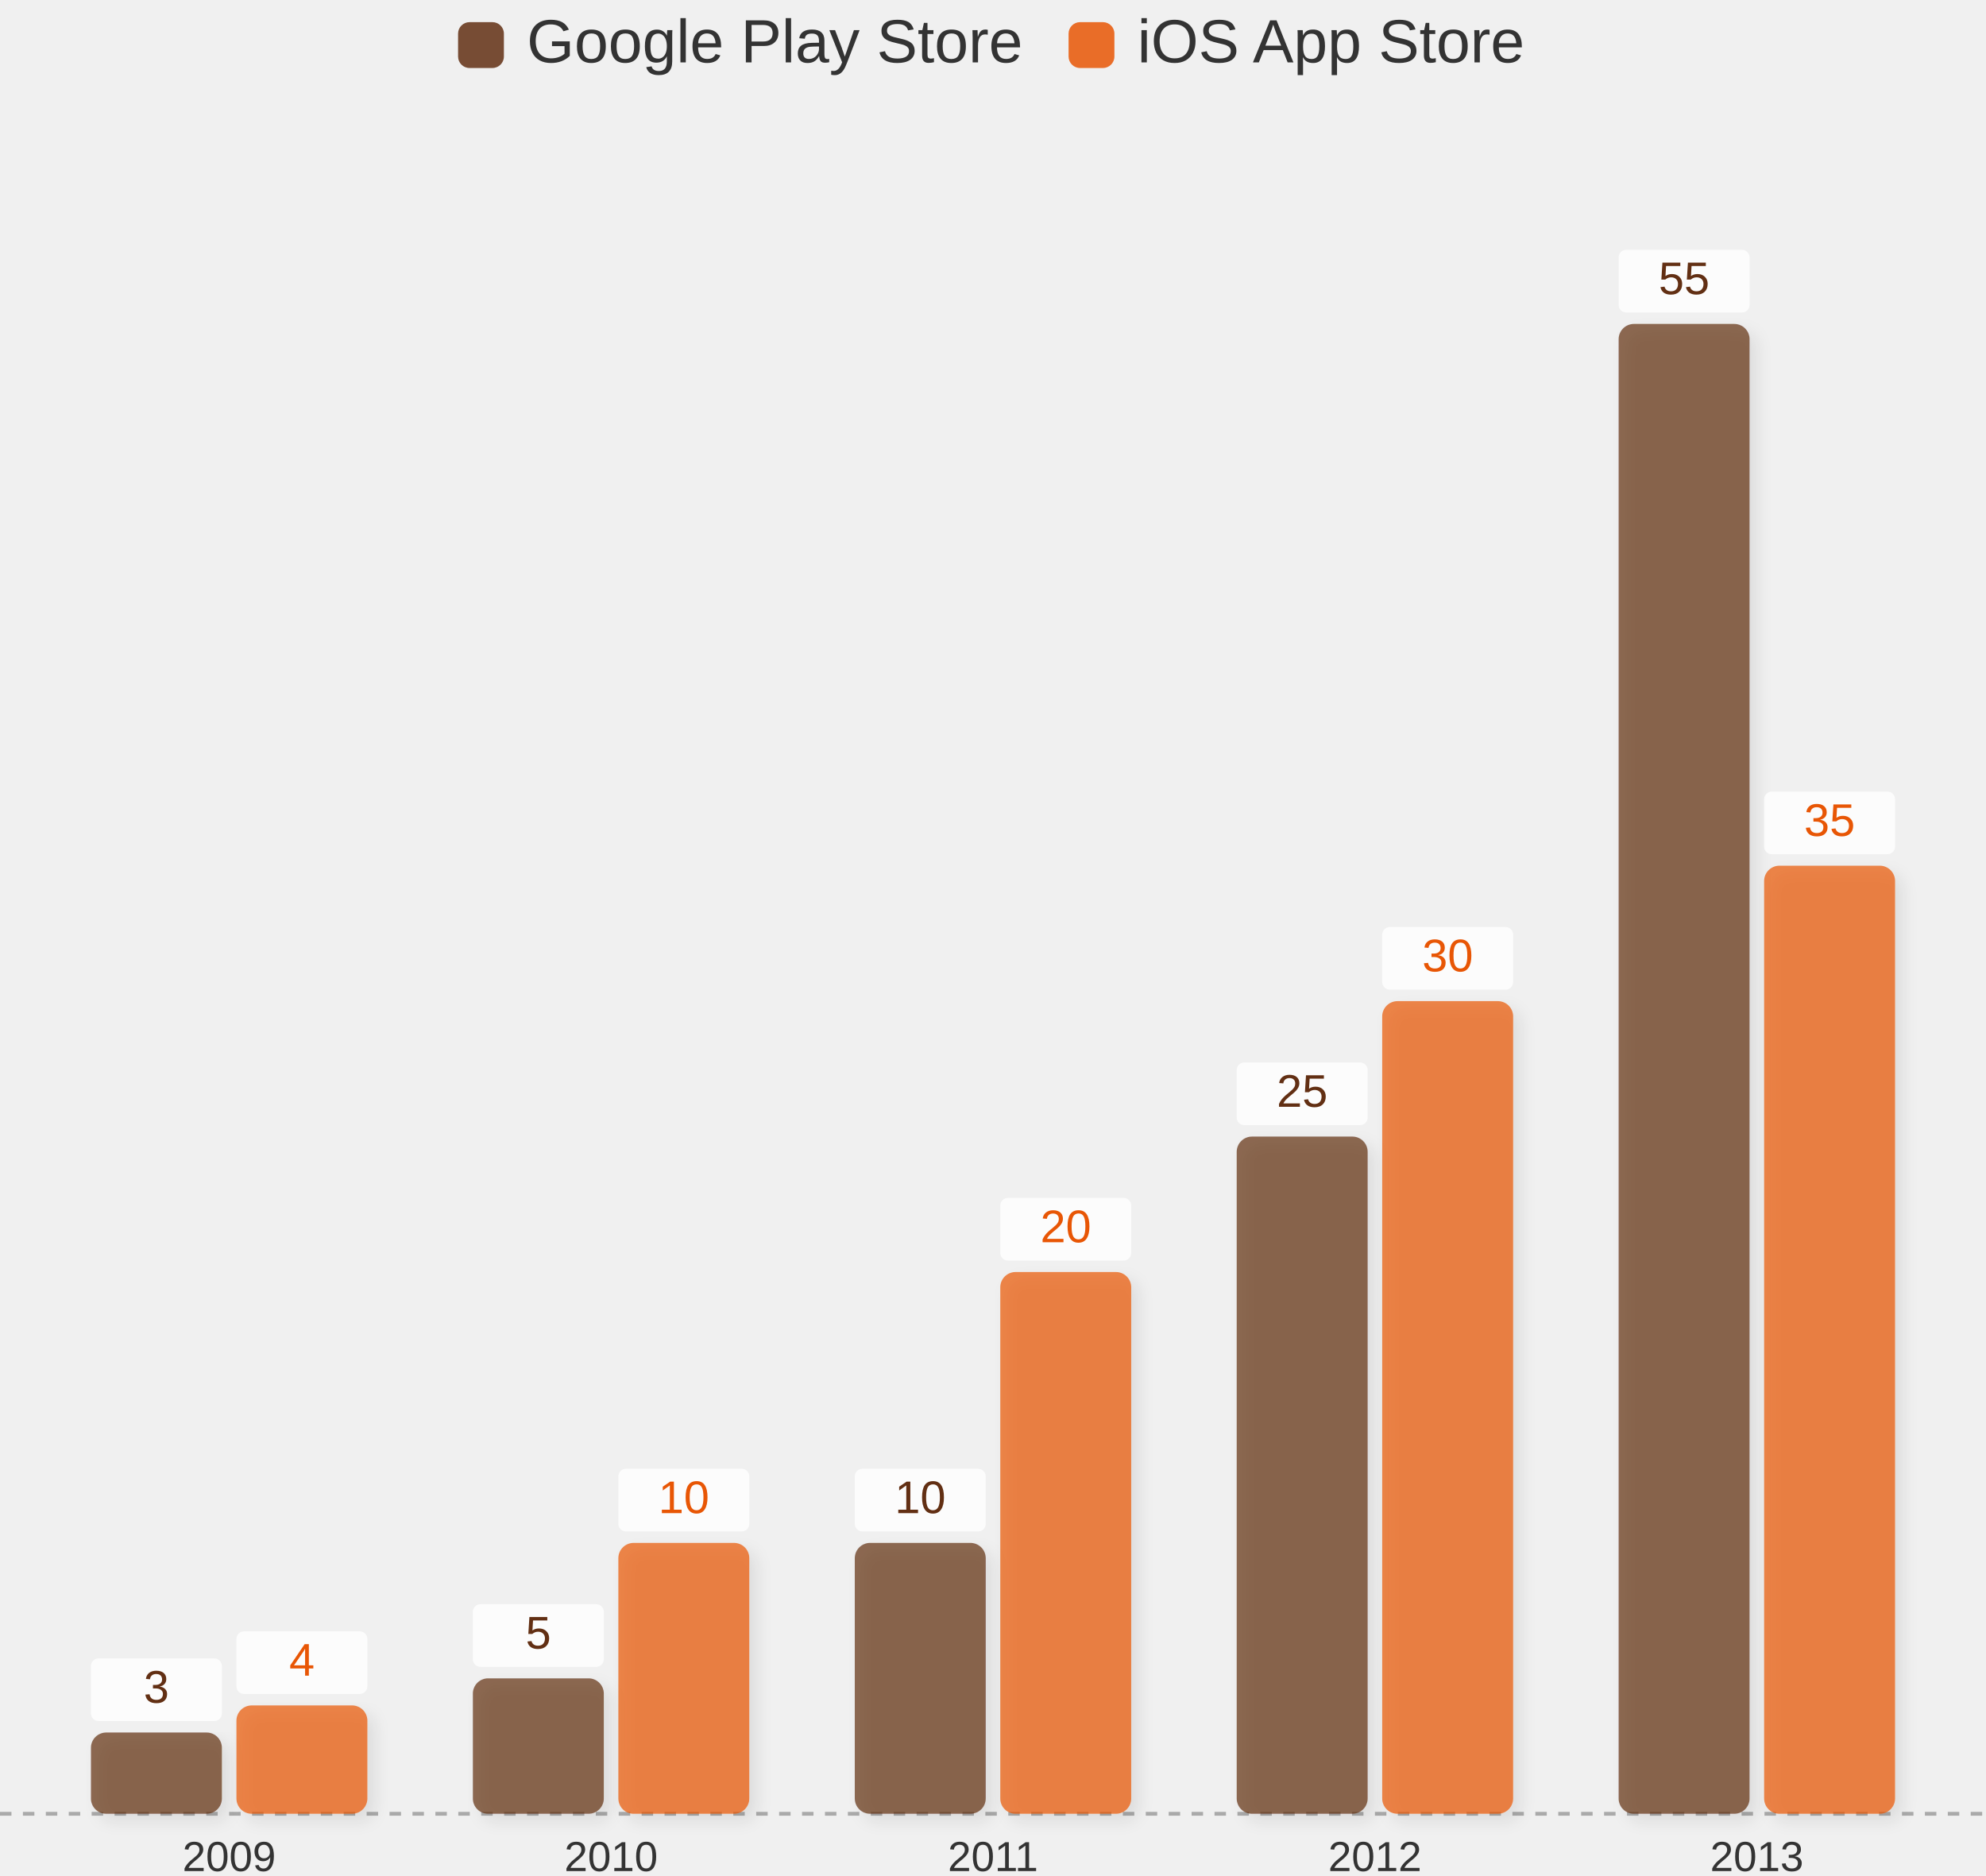
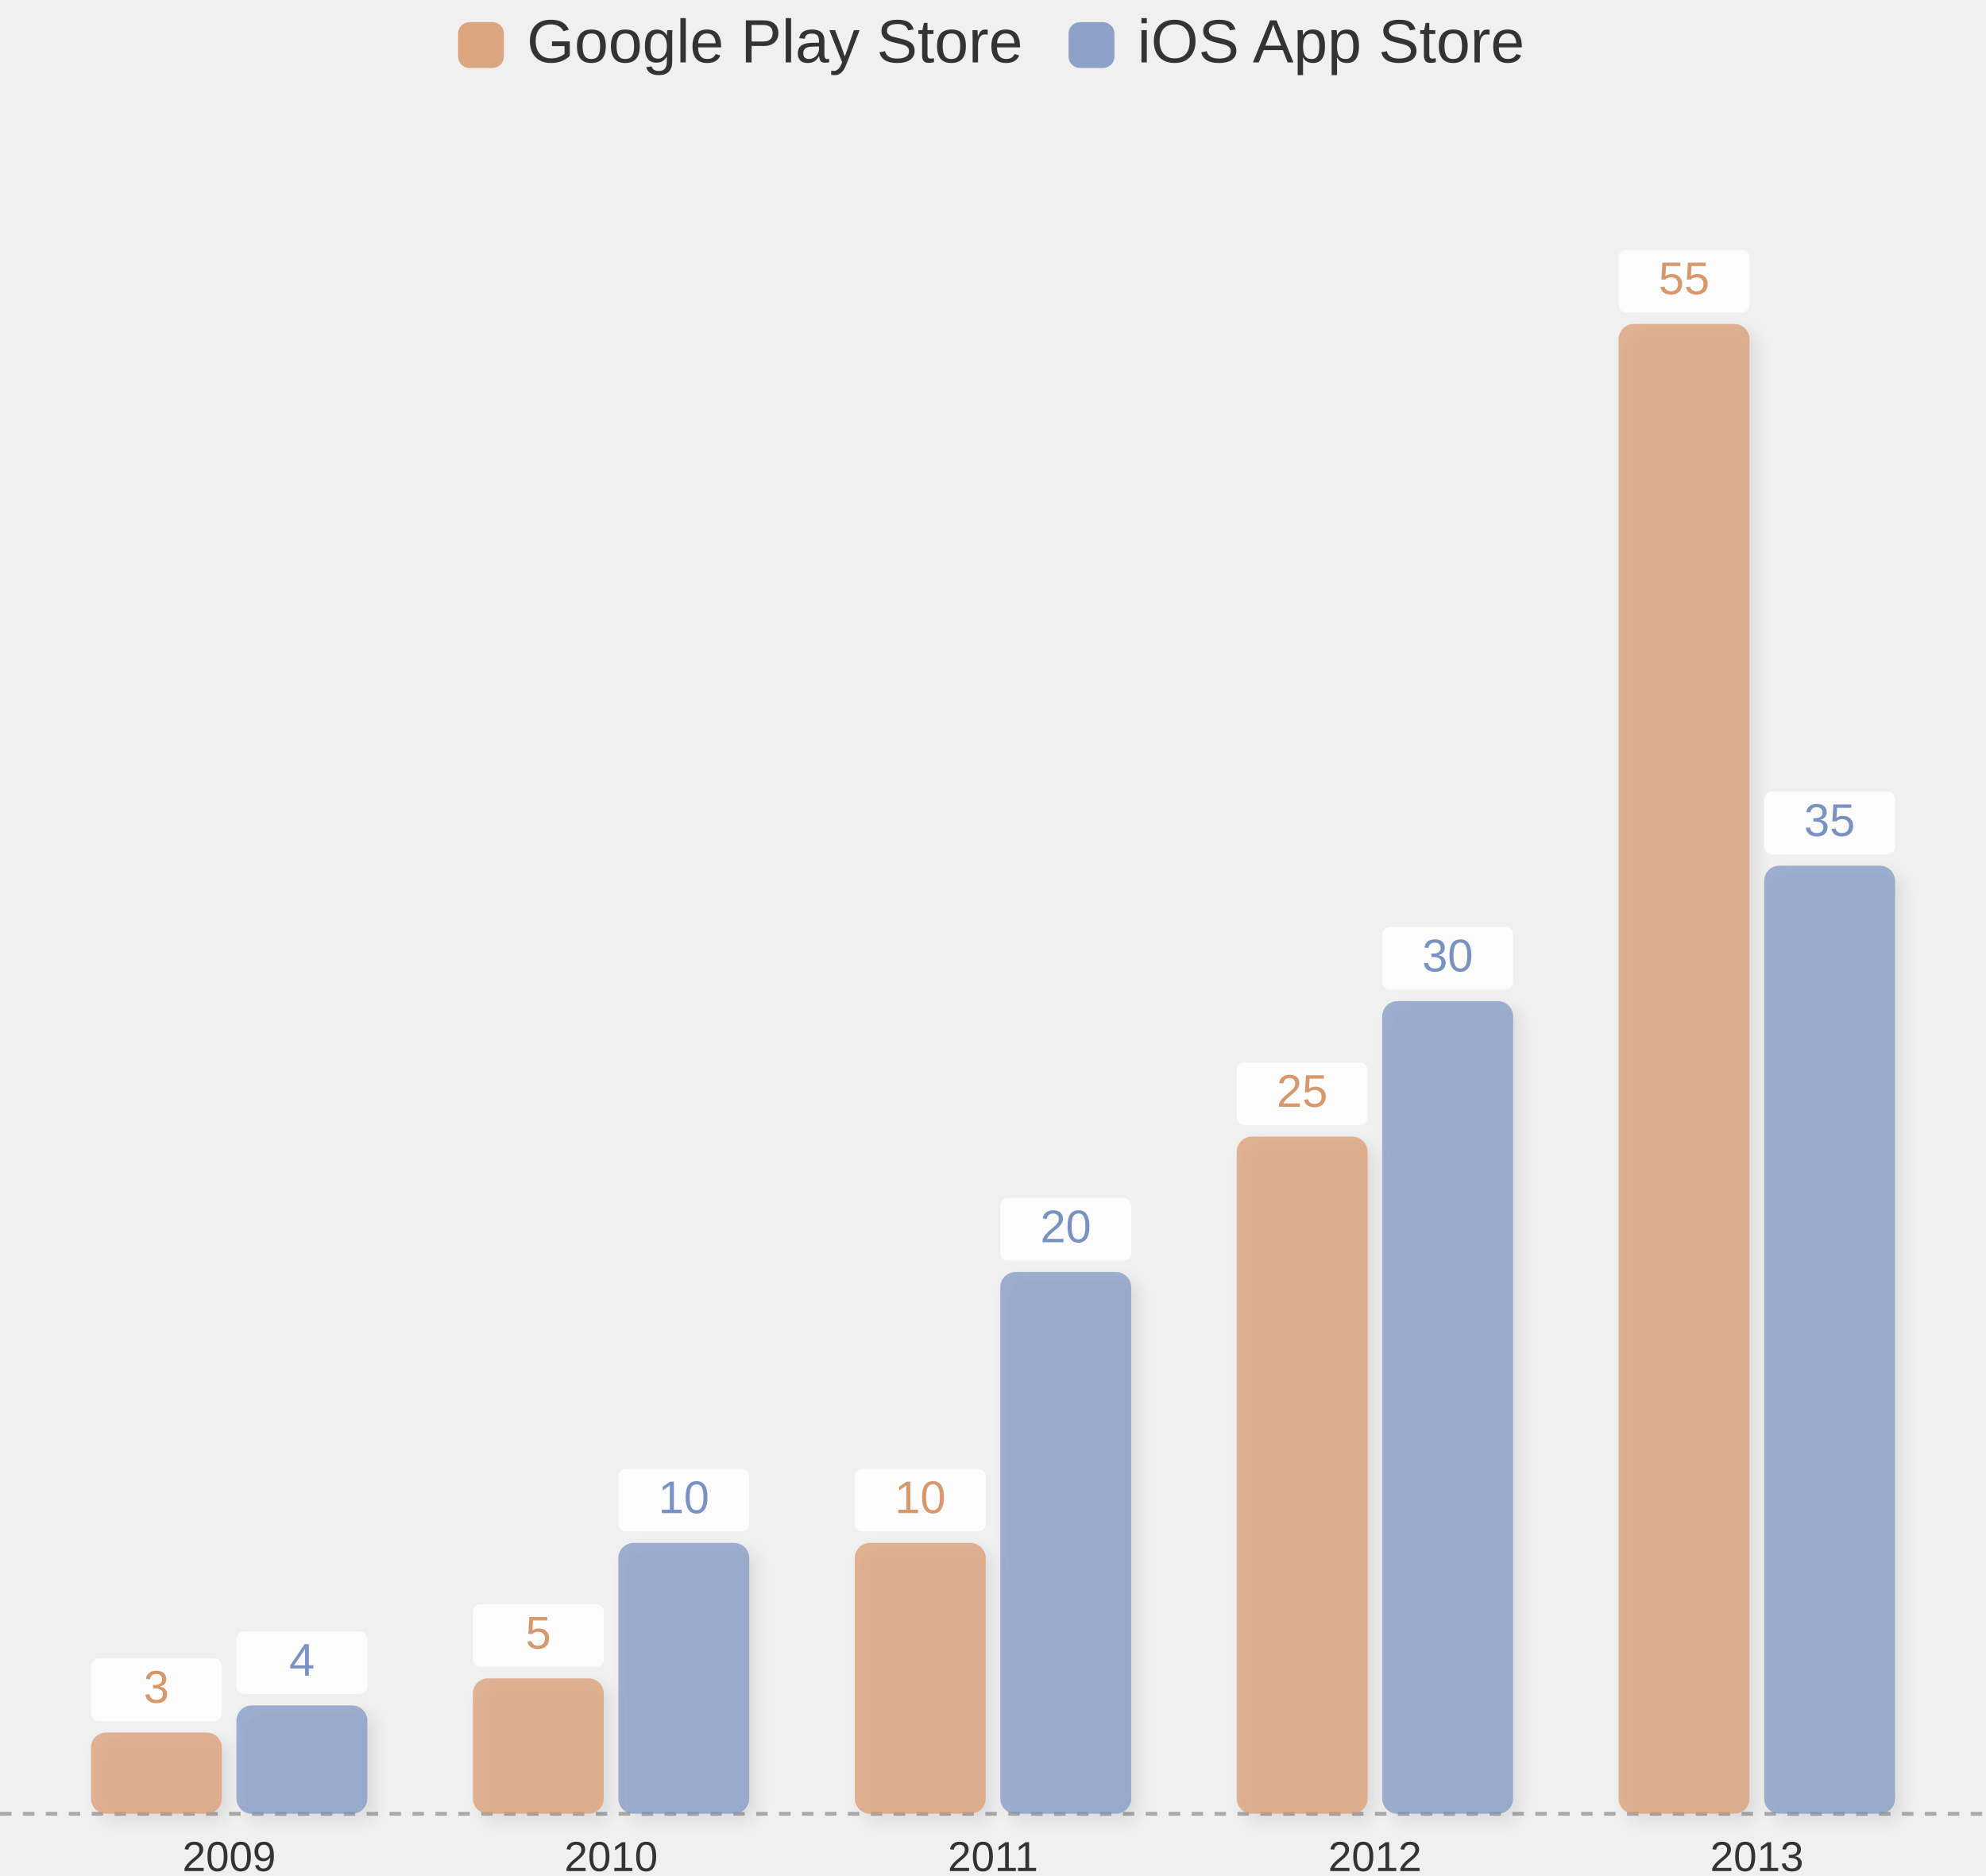
<svg xmlns="http://www.w3.org/2000/svg" width="520" height="491">
  <g transform="translate(-40.0, -45.2)">
    <defs>
      <filter id="bar-shadow" width="150%" height="150%">
        <feDropShadow dx="2" dy="2" stdDeviation="2" flood-color="rgba(0,0,0,0.3)" flood-opacity="0.4" />
      </filter>
    </defs>
    <g transform="translate(40,80)">
      <line x1="0" y1="440" x2="520" y2="440" stroke="#aaa" stroke-width="1" stroke-dasharray="3,3" />
      <text class="x-axis-label" text-anchor="middle" x="60" y="455" style="font-family: Arial; font-size: 11px; font-weight: 500; fill: rgb(51, 51, 51);">2009</text>
      <text class="x-axis-label" text-anchor="middle" x="160" y="455" style="font-family: Arial; font-size: 11px; font-weight: 500; fill: rgb(51, 51, 51);">2010</text>
      <text class="x-axis-label" text-anchor="middle" x="260" y="455" style="font-family: Arial; font-size: 11px; font-weight: 500; fill: rgb(51, 51, 51);">2011</text>
      <text class="x-axis-label" text-anchor="middle" x="360" y="455" style="font-family: Arial; font-size: 11px; font-weight: 500; fill: rgb(51, 51, 51);">2012</text>
      <text class="x-axis-label" text-anchor="middle" x="460" y="455" style="font-family: Arial; font-size: 11px; font-weight: 500; fill: rgb(51, 51, 51);">2013</text>
-       <rect class="bar" x="23.81" y="418.727" width="34.286" height="21.273" rx="4" ry="4" fill="#622f13" fill-opacity="0.7" filter="url(#bar-shadow)" />
+       <rect class="bar" x="23.81" y="418.727" width="34.286" height="21.273" rx="4" ry="4" fill="#d7986b" fill-opacity="0.7" filter="url(#bar-shadow)" />
      <rect x="23.81" y="399.327" width="34.286" height="16.4" rx="2" ry="2" fill="#fff" fill-opacity="0.8" />
-       <text class="value-label" text-anchor="middle" x="40.952" y="407.527" dominant-baseline="middle" style="font-family: Arial; font-size: 12px; font-weight: 400; fill: rgb(98, 47, 19);">3</text>
-       <rect class="bar" x="61.905" y="411.636" width="34.286" height="28.364" rx="4" ry="4" fill="#e85605" fill-opacity="0.7" filter="url(#bar-shadow)" />
+       <text class="value-label" text-anchor="middle" x="40.952" y="407.527" dominant-baseline="middle" style="font-family: Arial; font-size: 12px; font-weight: 400; fill: rgb(215, 152, 107);">3</text>
+       <rect class="bar" x="61.905" y="411.636" width="34.286" height="28.364" rx="4" ry="4" fill="#7a92c1" fill-opacity="0.7" filter="url(#bar-shadow)" />
      <rect x="61.905" y="392.236" width="34.286" height="16.4" rx="2" ry="2" fill="#fff" fill-opacity="0.8" />
-       <text class="value-label" text-anchor="middle" x="79.048" y="400.436" dominant-baseline="middle" style="font-family: Arial; font-size: 12px; font-weight: 400; fill: rgb(232, 86, 5);">4</text>
-       <rect class="bar" x="123.81" y="404.545" width="34.286" height="35.455" rx="4" ry="4" fill="#622f13" fill-opacity="0.7" filter="url(#bar-shadow)" />
+       <text class="value-label" text-anchor="middle" x="79.048" y="400.436" dominant-baseline="middle" style="font-family: Arial; font-size: 12px; font-weight: 400; fill: rgb(122, 146, 193);">4</text>
+       <rect class="bar" x="123.81" y="404.545" width="34.286" height="35.455" rx="4" ry="4" fill="#d7986b" fill-opacity="0.7" filter="url(#bar-shadow)" />
      <rect x="123.81" y="385.145" width="34.286" height="16.4" rx="2" ry="2" fill="#fff" fill-opacity="0.8" />
-       <text class="value-label" text-anchor="middle" x="140.952" y="393.345" dominant-baseline="middle" style="font-family: Arial; font-size: 12px; font-weight: 400; fill: rgb(98, 47, 19);">5</text>
-       <rect class="bar" x="161.905" y="369.091" width="34.286" height="70.909" rx="4" ry="4" fill="#e85605" fill-opacity="0.7" filter="url(#bar-shadow)" />
+       <text class="value-label" text-anchor="middle" x="140.952" y="393.345" dominant-baseline="middle" style="font-family: Arial; font-size: 12px; font-weight: 400; fill: rgb(215, 152, 107);">5</text>
+       <rect class="bar" x="161.905" y="369.091" width="34.286" height="70.909" rx="4" ry="4" fill="#7a92c1" fill-opacity="0.7" filter="url(#bar-shadow)" />
      <rect x="161.905" y="349.691" width="34.286" height="16.4" rx="2" ry="2" fill="#fff" fill-opacity="0.8" />
-       <text class="value-label" text-anchor="middle" x="179.048" y="357.891" dominant-baseline="middle" style="font-family: Arial; font-size: 12px; font-weight: 400; fill: rgb(232, 86, 5);">10</text>
-       <rect class="bar" x="223.81" y="369.091" width="34.286" height="70.909" rx="4" ry="4" fill="#622f13" fill-opacity="0.7" filter="url(#bar-shadow)" />
+       <text class="value-label" text-anchor="middle" x="179.048" y="357.891" dominant-baseline="middle" style="font-family: Arial; font-size: 12px; font-weight: 400; fill: rgb(122, 146, 193);">10</text>
+       <rect class="bar" x="223.81" y="369.091" width="34.286" height="70.909" rx="4" ry="4" fill="#d7986b" fill-opacity="0.7" filter="url(#bar-shadow)" />
      <rect x="223.81" y="349.691" width="34.286" height="16.4" rx="2" ry="2" fill="#fff" fill-opacity="0.8" />
-       <text class="value-label" text-anchor="middle" x="240.952" y="357.891" dominant-baseline="middle" style="font-family: Arial; font-size: 12px; font-weight: 400; fill: rgb(98, 47, 19);">10</text>
-       <rect class="bar" x="261.905" y="298.182" width="34.286" height="141.818" rx="4" ry="4" fill="#e85605" fill-opacity="0.7" filter="url(#bar-shadow)" />
+       <text class="value-label" text-anchor="middle" x="240.952" y="357.891" dominant-baseline="middle" style="font-family: Arial; font-size: 12px; font-weight: 400; fill: rgb(215, 152, 107);">10</text>
+       <rect class="bar" x="261.905" y="298.182" width="34.286" height="141.818" rx="4" ry="4" fill="#7a92c1" fill-opacity="0.7" filter="url(#bar-shadow)" />
      <rect x="261.905" y="278.782" width="34.286" height="16.4" rx="2" ry="2" fill="#fff" fill-opacity="0.8" />
-       <text class="value-label" text-anchor="middle" x="279.048" y="286.982" dominant-baseline="middle" style="font-family: Arial; font-size: 12px; font-weight: 400; fill: rgb(232, 86, 5);">20</text>
-       <rect class="bar" x="323.81" y="262.727" width="34.286" height="177.273" rx="4" ry="4" fill="#622f13" fill-opacity="0.7" filter="url(#bar-shadow)" />
+       <text class="value-label" text-anchor="middle" x="279.048" y="286.982" dominant-baseline="middle" style="font-family: Arial; font-size: 12px; font-weight: 400; fill: rgb(122, 146, 193);">20</text>
+       <rect class="bar" x="323.81" y="262.727" width="34.286" height="177.273" rx="4" ry="4" fill="#d7986b" fill-opacity="0.7" filter="url(#bar-shadow)" />
      <rect x="323.81" y="243.327" width="34.286" height="16.4" rx="2" ry="2" fill="#fff" fill-opacity="0.8" />
-       <text class="value-label" text-anchor="middle" x="340.952" y="251.527" dominant-baseline="middle" style="font-family: Arial; font-size: 12px; font-weight: 400; fill: rgb(98, 47, 19);">25</text>
-       <rect class="bar" x="361.905" y="227.273" width="34.286" height="212.727" rx="4" ry="4" fill="#e85605" fill-opacity="0.7" filter="url(#bar-shadow)" />
+       <text class="value-label" text-anchor="middle" x="340.952" y="251.527" dominant-baseline="middle" style="font-family: Arial; font-size: 12px; font-weight: 400; fill: rgb(215, 152, 107);">25</text>
+       <rect class="bar" x="361.905" y="227.273" width="34.286" height="212.727" rx="4" ry="4" fill="#7a92c1" fill-opacity="0.7" filter="url(#bar-shadow)" />
      <rect x="361.905" y="207.873" width="34.286" height="16.4" rx="2" ry="2" fill="#fff" fill-opacity="0.8" />
-       <text class="value-label" text-anchor="middle" x="379.048" y="216.073" dominant-baseline="middle" style="font-family: Arial; font-size: 12px; font-weight: 400; fill: rgb(232, 86, 5);">30</text>
-       <rect class="bar" x="423.81" y="50" width="34.286" height="390" rx="4" ry="4" fill="#622f13" fill-opacity="0.7" filter="url(#bar-shadow)" />
+       <text class="value-label" text-anchor="middle" x="379.048" y="216.073" dominant-baseline="middle" style="font-family: Arial; font-size: 12px; font-weight: 400; fill: rgb(122, 146, 193);">30</text>
+       <rect class="bar" x="423.81" y="50" width="34.286" height="390" rx="4" ry="4" fill="#d7986b" fill-opacity="0.7" filter="url(#bar-shadow)" />
      <rect x="423.81" y="30.6" width="34.286" height="16.4" rx="2" ry="2" fill="#fff" fill-opacity="0.8" />
-       <text class="value-label" text-anchor="middle" x="440.952" y="38.8" dominant-baseline="middle" style="font-family: Arial; font-size: 12px; font-weight: 400; fill: rgb(98, 47, 19);">55</text>
-       <rect class="bar" x="461.905" y="191.818" width="34.286" height="248.182" rx="4" ry="4" fill="#e85605" fill-opacity="0.7" filter="url(#bar-shadow)" />
+       <text class="value-label" text-anchor="middle" x="440.952" y="38.8" dominant-baseline="middle" style="font-family: Arial; font-size: 12px; font-weight: 400; fill: rgb(215, 152, 107);">55</text>
+       <rect class="bar" x="461.905" y="191.818" width="34.286" height="248.182" rx="4" ry="4" fill="#7a92c1" fill-opacity="0.7" filter="url(#bar-shadow)" />
      <rect x="461.905" y="172.418" width="34.286" height="16.4" rx="2" ry="2" fill="#fff" fill-opacity="0.8" />
-       <text class="value-label" text-anchor="middle" x="479.048" y="180.618" dominant-baseline="middle" style="font-family: Arial; font-size: 12px; font-weight: 400; fill: rgb(232, 86, 5);">35</text>
+       <text class="value-label" text-anchor="middle" x="479.048" y="180.618" dominant-baseline="middle" style="font-family: Arial; font-size: 12px; font-weight: 400; fill: rgb(122, 146, 193);">35</text>
    </g>
    <g class="custom-legend-container">
-       <rect x="159.938" y="51" width="12" height="12" rx="3" ry="3" fill="#622f13" fill-opacity="0.85" />
+       <rect x="159.938" y="51" width="12" height="12" rx="3" ry="3" fill="#d7986b" fill-opacity="0.85" />
      <text x="177.938" y="57" dominant-baseline="middle" style="font-family: Arial; font-size: 16px; font-weight: 500; fill: rgb(51, 51, 51);">Google Play Store</text>
-       <rect x="319.789" y="51" width="12" height="12" rx="3" ry="3" fill="#e85605" fill-opacity="0.85" />
+       <rect x="319.789" y="51" width="12" height="12" rx="3" ry="3" fill="#7a92c1" fill-opacity="0.85" />
      <text x="337.789" y="57" dominant-baseline="middle" style="font-family: Arial; font-size: 16px; font-weight: 500; fill: rgb(51, 51, 51);">iOS App Store</text>
    </g>
  </g>
</svg>
